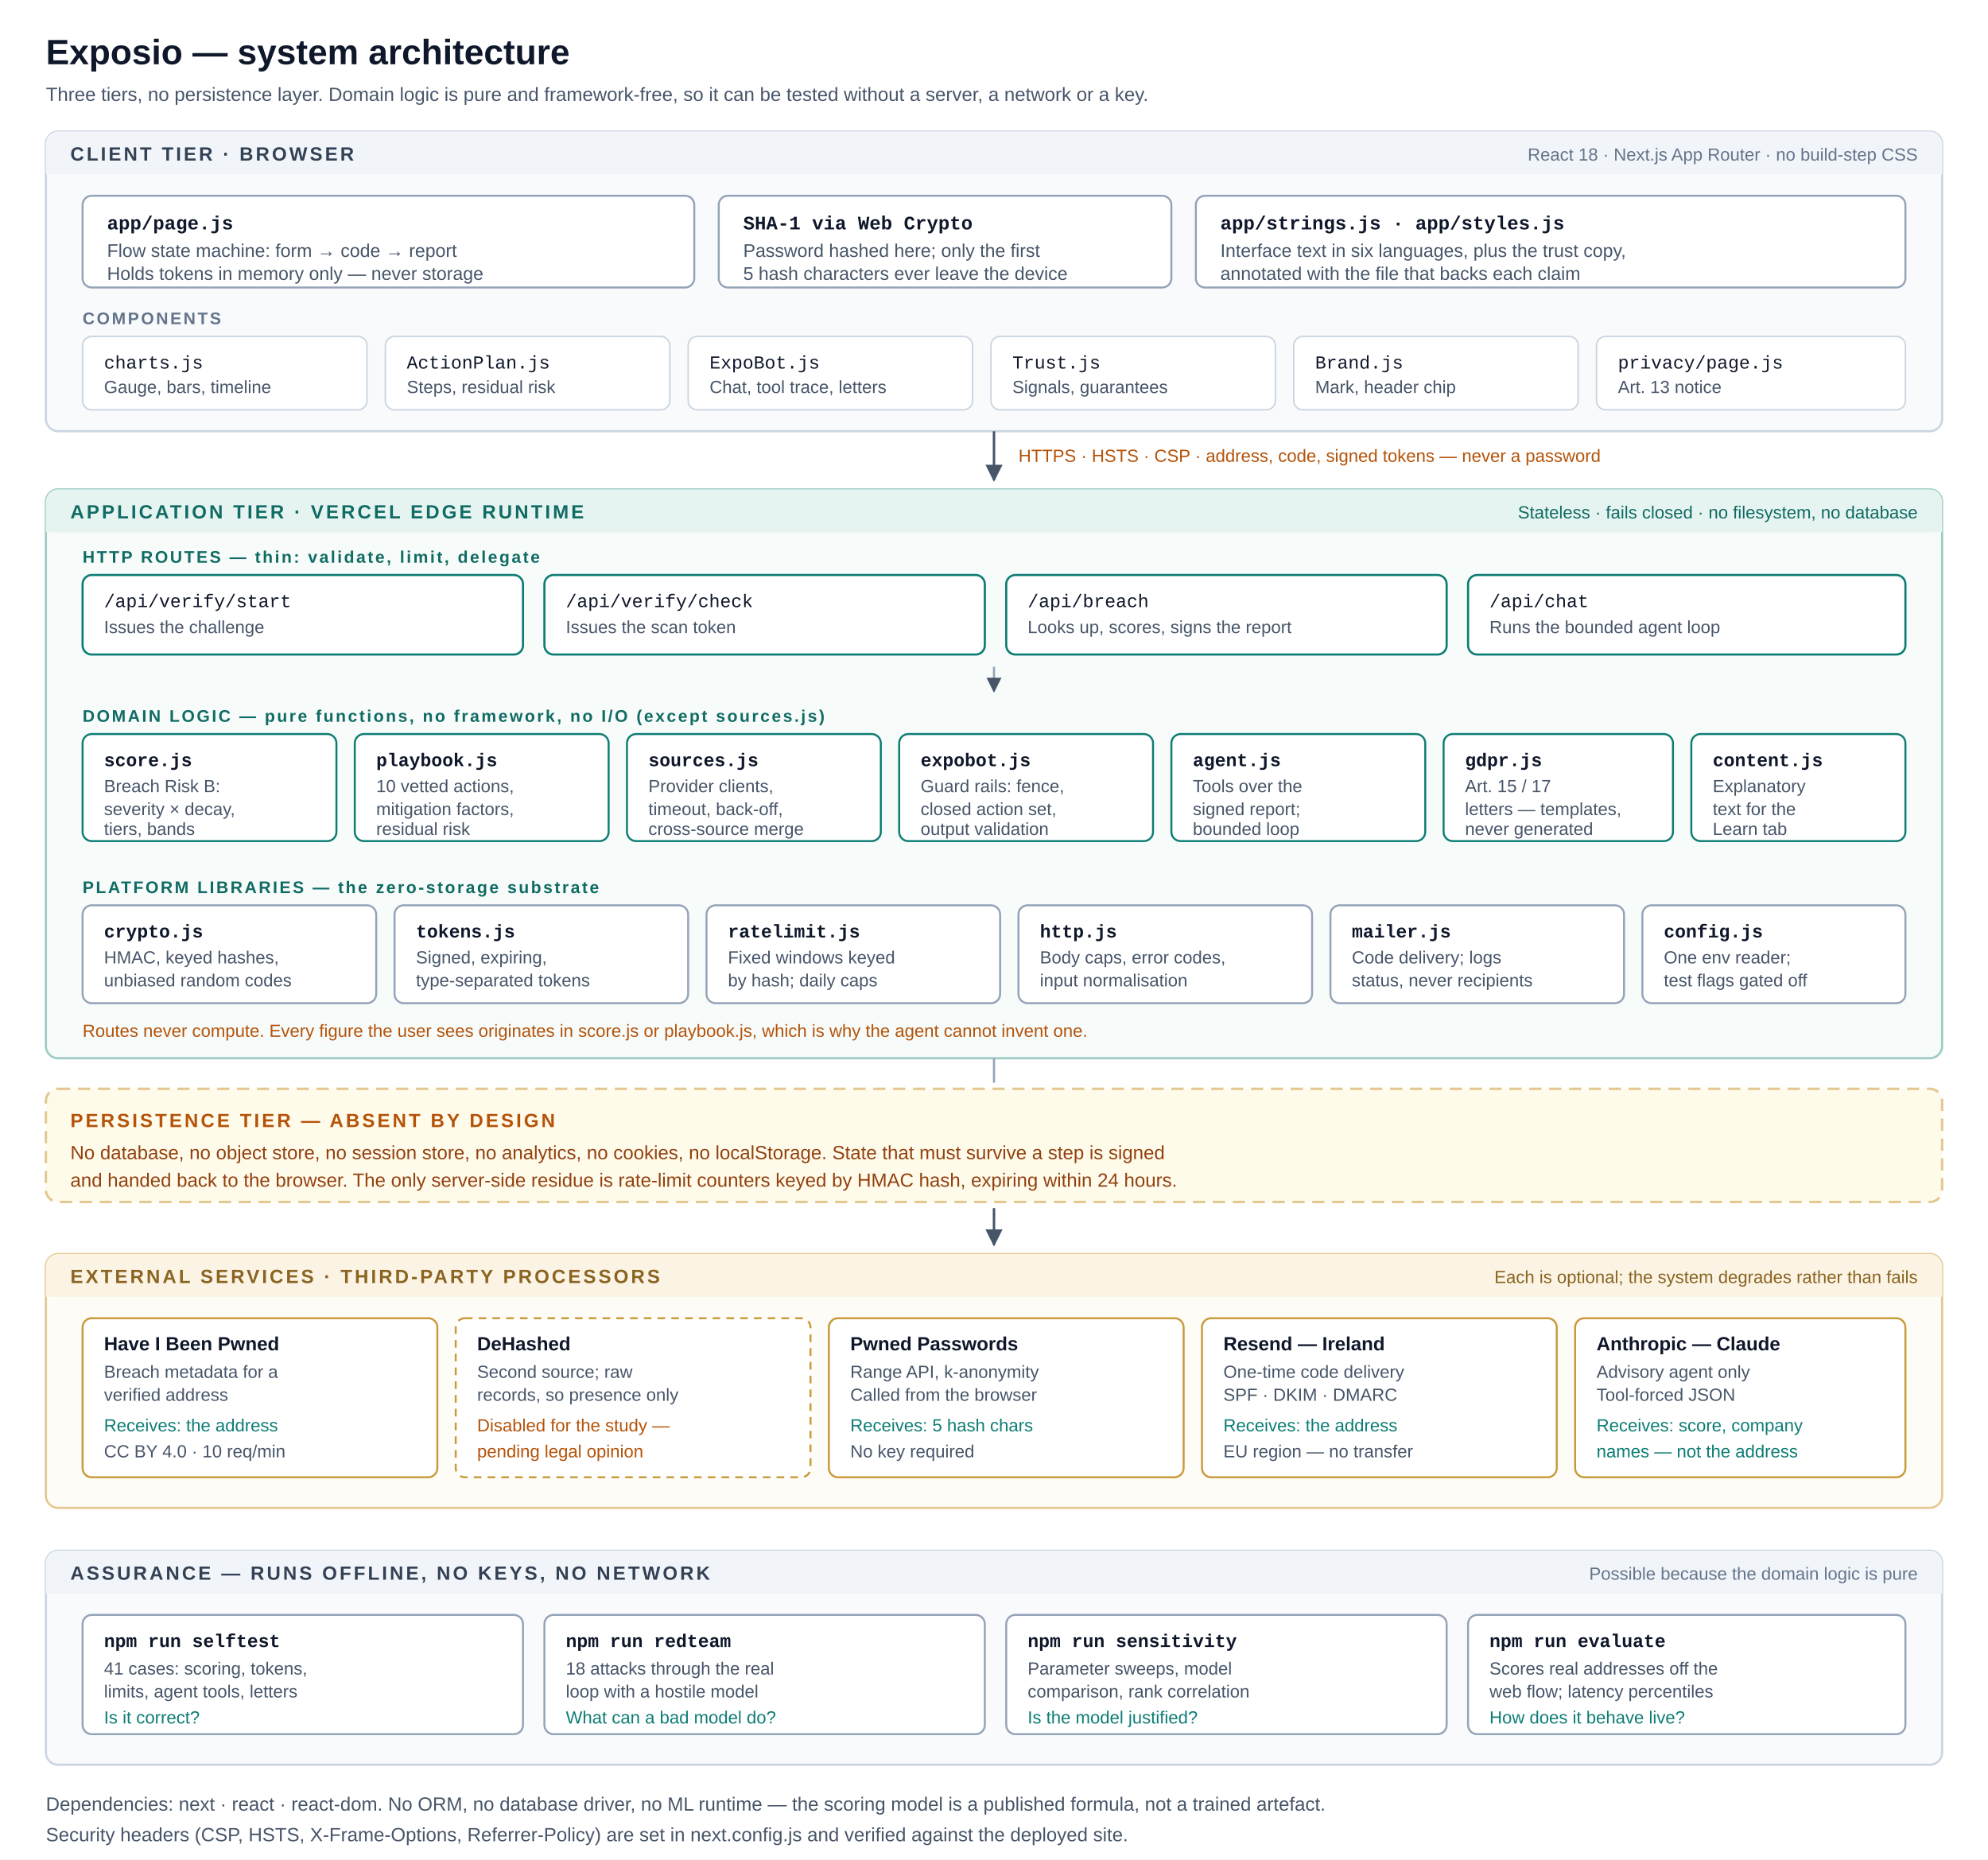
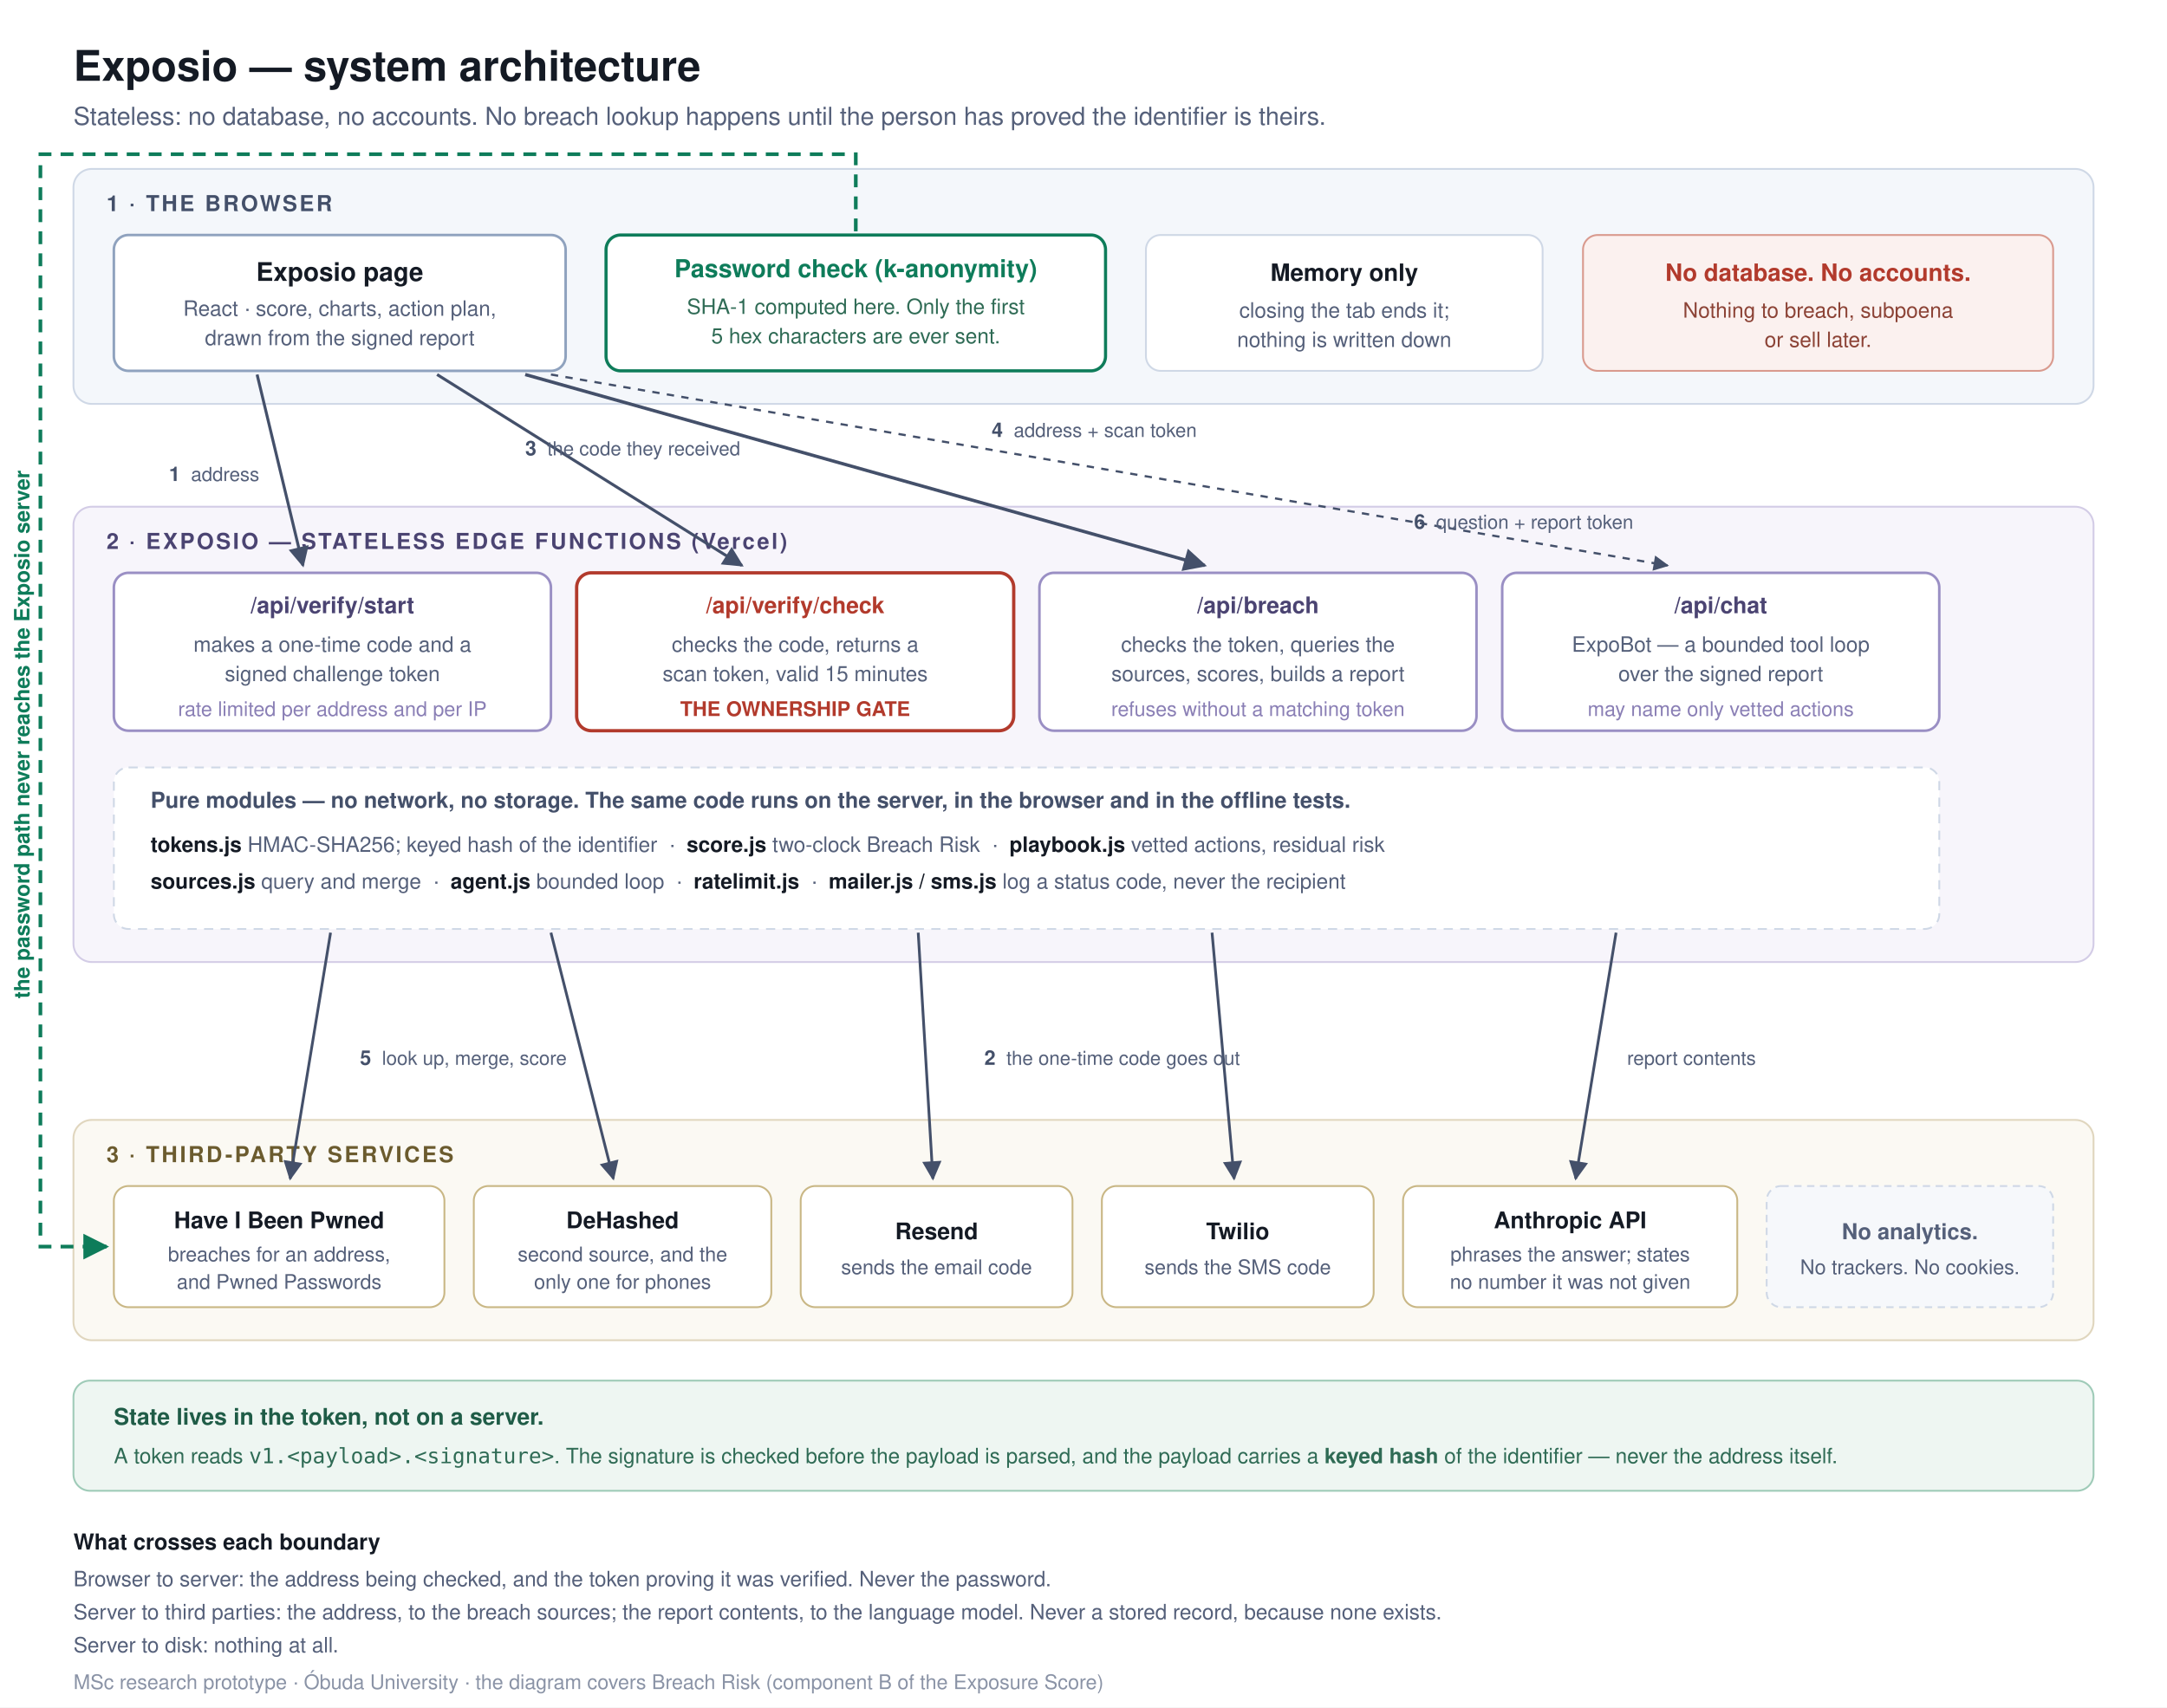
- <svg xmlns="http://www.w3.org/2000/svg" width="1300" height="1216" viewBox="0 0 1300 1216">
+ <svg xmlns="http://www.w3.org/2000/svg" width="1180" height="930" viewBox="0 0 1180 930" font-family="Segoe UI, Helvetica, Arial, sans-serif">
  <defs>
-     <marker id="a" viewBox="0 0 10 10" refX="9" refY="5" markerWidth="7" markerHeight="7" orient="auto-start-reverse">
-       <path d="M0,0 L10,5 L0,10 z" fill="#475569" />
+     <marker id="ar" viewBox="0 0 10 10" refX="9" refY="5" markerWidth="7" markerHeight="7" orient="auto-start-reverse">
+       <path d="M0 0 L10 5 L0 10 z" fill="#44506A" />
+     </marker>
+     <marker id="arG" viewBox="0 0 10 10" refX="9" refY="5" markerWidth="7" markerHeight="7" orient="auto-start-reverse">
+       <path d="M0 0 L10 5 L0 10 z" fill="#0E7C5A" />
    </marker>
  </defs>
-   <rect width="1300" height="1216" fill="#FFFFFF" />
-   <g font-family="Segoe UI, Calibri, Arial, sans-serif">
-     <text x="30" y="42" font-size="23" font-weight="700" fill="#0F172A">Exposio — system architecture</text>
-     <text x="30" y="66" font-size="12.5" fill="#475569">Three tiers, no persistence layer. Domain logic is pure and framework-free, so it can be tested without a server, a network or a key.</text>
-     <rect x="30" y="86" width="1240" height="196" rx="8" fill="#F8FAFC" stroke="#CBD5E1" stroke-width="1.4" />
-     <rect x="30" y="86" width="1240" height="28" rx="8" fill="#F1F5F9" />
-     <rect x="30" y="106" width="1240" height="8" fill="#F1F5F9" />
-     <text x="46" y="105" font-size="12.5" font-weight="700" fill="#334155" letter-spacing="1.6">CLIENT TIER · BROWSER</text>
-     <text x="1254" y="105" font-size="11.5" fill="#64748B" text-anchor="end">React 18 · Next.js App Router · no build-step CSS</text>
-     <rect x="54" y="128" width="400" height="60" rx="6" fill="#FFFFFF" stroke="#94A3B8" stroke-width="1.3" />
-     <text x="70" y="150" font-family="Consolas, Courier New, monospace" font-size="12.5" font-weight="700" fill="#0F172A">app/page.js</text>
-     <text x="70" y="168" font-size="12" fill="#475569">Flow state machine: form → code → report</text>
-     <text x="70" y="183" font-size="12" fill="#475569">Holds tokens in memory only — never storage</text>
-     <rect x="470" y="128" width="296" height="60" rx="6" fill="#FFFFFF" stroke="#94A3B8" stroke-width="1.3" />
-     <text x="486" y="150" font-family="Consolas, Courier New, monospace" font-size="12.5" font-weight="700" fill="#0F172A">SHA-1 via Web Crypto</text>
-     <text x="486" y="168" font-size="12" fill="#475569">Password hashed here; only the first</text>
-     <text x="486" y="183" font-size="12" fill="#475569">5 hash characters ever leave the device</text>
-     <rect x="782" y="128" width="464" height="60" rx="6" fill="#FFFFFF" stroke="#94A3B8" stroke-width="1.3" />
-     <text x="798" y="150" font-family="Consolas, Courier New, monospace" font-size="12.5" font-weight="700" fill="#0F172A">app/strings.js · app/styles.js</text>
-     <text x="798" y="168" font-size="12" fill="#475569">Interface text in six languages, plus the trust copy,</text>
-     <text x="798" y="183" font-size="12" fill="#475569">annotated with the file that backs each claim</text>
-     <text x="54" y="212" font-size="11" font-weight="700" fill="#64748B" letter-spacing="1.3">COMPONENTS</text>
-     <rect x="54" y="220" width="186" height="48" rx="6" fill="#FFFFFF" stroke="#CBD5E1" />
-     <text x="68" y="241" font-family="Consolas, Courier New, monospace" font-size="12" fill="#0F172A">charts.js</text>
-     <text x="68" y="257" font-size="11.5" fill="#475569">Gauge, bars, timeline</text>
-     <rect x="252" y="220" width="186" height="48" rx="6" fill="#FFFFFF" stroke="#CBD5E1" />
-     <text x="266" y="241" font-family="Consolas, Courier New, monospace" font-size="12" fill="#0F172A">ActionPlan.js</text>
-     <text x="266" y="257" font-size="11.5" fill="#475569">Steps, residual risk</text>
-     <rect x="450" y="220" width="186" height="48" rx="6" fill="#FFFFFF" stroke="#CBD5E1" />
-     <text x="464" y="241" font-family="Consolas, Courier New, monospace" font-size="12" fill="#0F172A">ExpoBot.js</text>
-     <text x="464" y="257" font-size="11.5" fill="#475569">Chat, tool trace, letters</text>
-     <rect x="648" y="220" width="186" height="48" rx="6" fill="#FFFFFF" stroke="#CBD5E1" />
-     <text x="662" y="241" font-family="Consolas, Courier New, monospace" font-size="12" fill="#0F172A">Trust.js</text>
-     <text x="662" y="257" font-size="11.5" fill="#475569">Signals, guarantees</text>
-     <rect x="846" y="220" width="186" height="48" rx="6" fill="#FFFFFF" stroke="#CBD5E1" />
-     <text x="860" y="241" font-family="Consolas, Courier New, monospace" font-size="12" fill="#0F172A">Brand.js</text>
-     <text x="860" y="257" font-size="11.5" fill="#475569">Mark, header chip</text>
-     <rect x="1044" y="220" width="202" height="48" rx="6" fill="#FFFFFF" stroke="#CBD5E1" />
-     <text x="1058" y="241" font-family="Consolas, Courier New, monospace" font-size="12" fill="#0F172A">privacy/page.js</text>
-     <text x="1058" y="257" font-size="11.5" fill="#475569">Art. 13 notice</text>
-     <line x1="650" y1="282" x2="650" y2="314" stroke="#475569" stroke-width="1.6" marker-end="url(#a)" />
-     <text x="666" y="302" font-size="11.5" fill="#B45309">HTTPS · HSTS · CSP · address, code, signed tokens — never a password</text>
-     <rect x="30" y="320" width="1240" height="372" rx="8" fill="#F7FBFA" stroke="#9CCCC5" stroke-width="1.4" />
-     <rect x="30" y="320" width="1240" height="28" rx="8" fill="#E6F4F1" />
-     <rect x="30" y="340" width="1240" height="8" fill="#E6F4F1" />
-     <text x="46" y="339" font-size="12.5" font-weight="700" fill="#0F6B63" letter-spacing="1.6">APPLICATION TIER · VERCEL EDGE RUNTIME</text>
-     <text x="1254" y="339" font-size="11.5" fill="#0F6B63" text-anchor="end">Stateless · fails closed · no filesystem, no database</text>
-     <text x="54" y="368" font-size="11" font-weight="700" fill="#0F6B63" letter-spacing="1.3">HTTP ROUTES — thin: validate, limit, delegate</text>
-     <rect x="54" y="376" width="288" height="52" rx="6" fill="#FFFFFF" stroke="#0D7D74" stroke-width="1.4" />
-     <text x="68" y="397" font-family="Consolas, Courier New, monospace" font-size="12" fill="#0F172A">/api/verify/start</text>
-     <text x="68" y="414" font-size="11.5" fill="#475569">Issues the challenge</text>
-     <rect x="356" y="376" width="288" height="52" rx="6" fill="#FFFFFF" stroke="#0D7D74" stroke-width="1.4" />
-     <text x="370" y="397" font-family="Consolas, Courier New, monospace" font-size="12" fill="#0F172A">/api/verify/check</text>
-     <text x="370" y="414" font-size="11.5" fill="#475569">Issues the scan token</text>
-     <rect x="658" y="376" width="288" height="52" rx="6" fill="#FFFFFF" stroke="#0D7D74" stroke-width="1.4" />
-     <text x="672" y="397" font-family="Consolas, Courier New, monospace" font-size="12" fill="#0F172A">/api/breach</text>
-     <text x="672" y="414" font-size="11.5" fill="#475569">Looks up, scores, signs the report</text>
-     <rect x="960" y="376" width="286" height="52" rx="6" fill="#FFFFFF" stroke="#0D7D74" stroke-width="1.4" />
-     <text x="974" y="397" font-family="Consolas, Courier New, monospace" font-size="12" fill="#0F172A">/api/chat</text>
-     <text x="974" y="414" font-size="11.5" fill="#475569">Runs the bounded agent loop</text>
-     <line x1="650" y1="436" x2="650" y2="452" stroke="#94A3B8" stroke-width="1.4" marker-end="url(#a)" />
-     <text x="54" y="472" font-size="11" font-weight="700" fill="#0F6B63" letter-spacing="1.3">DOMAIN LOGIC — pure functions, no framework, no I/O (except sources.js)</text>
-     <rect x="54" y="480" width="166" height="70" rx="6" fill="#FFFFFF" stroke="#0D7D74" stroke-width="1.3" />
-     <text x="68" y="501" font-family="Consolas, Courier New, monospace" font-size="12" font-weight="700" fill="#0F172A">score.js</text>
-     <text x="68" y="518" font-size="11.5" fill="#475569">Breach Risk B:</text>
-     <text x="68" y="533" font-size="11.5" fill="#475569">severity × decay,</text>
-     <text x="68" y="546" font-size="11.5" fill="#475569">tiers, bands</text>
-     <rect x="232" y="480" width="166" height="70" rx="6" fill="#FFFFFF" stroke="#0D7D74" stroke-width="1.3" />
-     <text x="246" y="501" font-family="Consolas, Courier New, monospace" font-size="12" font-weight="700" fill="#0F172A">playbook.js</text>
-     <text x="246" y="518" font-size="11.5" fill="#475569">10 vetted actions,</text>
-     <text x="246" y="533" font-size="11.5" fill="#475569">mitigation factors,</text>
-     <text x="246" y="546" font-size="11.5" fill="#475569">residual risk</text>
-     <rect x="410" y="480" width="166" height="70" rx="6" fill="#FFFFFF" stroke="#0D7D74" stroke-width="1.3" />
-     <text x="424" y="501" font-family="Consolas, Courier New, monospace" font-size="12" font-weight="700" fill="#0F172A">sources.js</text>
-     <text x="424" y="518" font-size="11.5" fill="#475569">Provider clients,</text>
-     <text x="424" y="533" font-size="11.5" fill="#475569">timeout, back-off,</text>
-     <text x="424" y="546" font-size="11.5" fill="#475569">cross-source merge</text>
-     <rect x="588" y="480" width="166" height="70" rx="6" fill="#FFFFFF" stroke="#0D7D74" stroke-width="1.3" />
-     <text x="602" y="501" font-family="Consolas, Courier New, monospace" font-size="12" font-weight="700" fill="#0F172A">expobot.js</text>
-     <text x="602" y="518" font-size="11.5" fill="#475569">Guard rails: fence,</text>
-     <text x="602" y="533" font-size="11.5" fill="#475569">closed action set,</text>
-     <text x="602" y="546" font-size="11.5" fill="#475569">output validation</text>
-     <rect x="766" y="480" width="166" height="70" rx="6" fill="#FFFFFF" stroke="#0D7D74" stroke-width="1.3" />
-     <text x="780" y="501" font-family="Consolas, Courier New, monospace" font-size="12" font-weight="700" fill="#0F172A">agent.js</text>
-     <text x="780" y="518" font-size="11.5" fill="#475569">Tools over the</text>
-     <text x="780" y="533" font-size="11.5" fill="#475569">signed report;</text>
-     <text x="780" y="546" font-size="11.5" fill="#475569">bounded loop</text>
-     <rect x="944" y="480" width="150" height="70" rx="6" fill="#FFFFFF" stroke="#0D7D74" stroke-width="1.3" />
-     <text x="958" y="501" font-family="Consolas, Courier New, monospace" font-size="12" font-weight="700" fill="#0F172A">gdpr.js</text>
-     <text x="958" y="518" font-size="11.5" fill="#475569">Art. 15 / 17</text>
-     <text x="958" y="533" font-size="11.5" fill="#475569">letters — templates,</text>
-     <text x="958" y="546" font-size="11.5" fill="#475569">never generated</text>
-     <rect x="1106" y="480" width="140" height="70" rx="6" fill="#FFFFFF" stroke="#0D7D74" stroke-width="1.3" />
-     <text x="1120" y="501" font-family="Consolas, Courier New, monospace" font-size="12" font-weight="700" fill="#0F172A">content.js</text>
-     <text x="1120" y="518" font-size="11.5" fill="#475569">Explanatory</text>
-     <text x="1120" y="533" font-size="11.5" fill="#475569">text for the</text>
-     <text x="1120" y="546" font-size="11.5" fill="#475569">Learn tab</text>
-     <text x="54" y="584" font-size="11" font-weight="700" fill="#0F6B63" letter-spacing="1.3">PLATFORM LIBRARIES — the zero-storage substrate</text>
-     <rect x="54" y="592" width="192" height="64" rx="6" fill="#FFFFFF" stroke="#94A3B8" stroke-width="1.3" />
-     <text x="68" y="613" font-family="Consolas, Courier New, monospace" font-size="12" font-weight="700" fill="#0F172A">crypto.js</text>
-     <text x="68" y="630" font-size="11.5" fill="#475569">HMAC, keyed hashes,</text>
-     <text x="68" y="645" font-size="11.5" fill="#475569">unbiased random codes</text>
-     <rect x="258" y="592" width="192" height="64" rx="6" fill="#FFFFFF" stroke="#94A3B8" stroke-width="1.3" />
-     <text x="272" y="613" font-family="Consolas, Courier New, monospace" font-size="12" font-weight="700" fill="#0F172A">tokens.js</text>
-     <text x="272" y="630" font-size="11.5" fill="#475569">Signed, expiring,</text>
-     <text x="272" y="645" font-size="11.5" fill="#475569">type-separated tokens</text>
-     <rect x="462" y="592" width="192" height="64" rx="6" fill="#FFFFFF" stroke="#94A3B8" stroke-width="1.3" />
-     <text x="476" y="613" font-family="Consolas, Courier New, monospace" font-size="12" font-weight="700" fill="#0F172A">ratelimit.js</text>
-     <text x="476" y="630" font-size="11.5" fill="#475569">Fixed windows keyed</text>
-     <text x="476" y="645" font-size="11.5" fill="#475569">by hash; daily caps</text>
-     <rect x="666" y="592" width="192" height="64" rx="6" fill="#FFFFFF" stroke="#94A3B8" stroke-width="1.3" />
-     <text x="680" y="613" font-family="Consolas, Courier New, monospace" font-size="12" font-weight="700" fill="#0F172A">http.js</text>
-     <text x="680" y="630" font-size="11.5" fill="#475569">Body caps, error codes,</text>
-     <text x="680" y="645" font-size="11.5" fill="#475569">input normalisation</text>
-     <rect x="870" y="592" width="192" height="64" rx="6" fill="#FFFFFF" stroke="#94A3B8" stroke-width="1.3" />
-     <text x="884" y="613" font-family="Consolas, Courier New, monospace" font-size="12" font-weight="700" fill="#0F172A">mailer.js</text>
-     <text x="884" y="630" font-size="11.5" fill="#475569">Code delivery; logs</text>
-     <text x="884" y="645" font-size="11.5" fill="#475569">status, never recipients</text>
-     <rect x="1074" y="592" width="172" height="64" rx="6" fill="#FFFFFF" stroke="#94A3B8" stroke-width="1.3" />
-     <text x="1088" y="613" font-family="Consolas, Courier New, monospace" font-size="12" font-weight="700" fill="#0F172A">config.js</text>
-     <text x="1088" y="630" font-size="11.5" fill="#475569">One env reader;</text>
-     <text x="1088" y="645" font-size="11.5" fill="#475569">test flags gated off</text>
-     <text x="54" y="678" font-size="11.5" fill="#B45309">Routes never compute. Every figure the user sees originates in score.js or playbook.js, which is why the agent cannot invent one.</text>
-     <rect x="30" y="712" width="1240" height="74" rx="8" fill="#FFFBEB" stroke="#E3C892" stroke-width="1.6" stroke-dasharray="8 5" />
-     <text x="46" y="737" font-size="12.5" font-weight="700" fill="#B45309" letter-spacing="1.6">PERSISTENCE TIER — ABSENT BY DESIGN</text>
-     <text x="46" y="758" font-size="12.5" fill="#92400E">No database, no object store, no session store, no analytics, no cookies, no localStorage. State that must survive a step is signed</text>
-     <text x="46" y="776" font-size="12.5" fill="#92400E">and handed back to the browser. The only server-side residue is rate-limit counters keyed by HMAC hash, expiring within 24 hours.</text>
-     <line x1="650" y1="692" x2="650" y2="708" stroke="#94A3B8" stroke-width="1.4" />
-     <line x1="650" y1="790" x2="650" y2="814" stroke="#475569" stroke-width="1.6" marker-end="url(#a)" />
-     <rect x="30" y="820" width="1240" height="166" rx="8" fill="#FEFCF7" stroke="#E3C892" stroke-width="1.4" />
-     <rect x="30" y="820" width="1240" height="28" rx="8" fill="#FBF3E4" />
-     <rect x="30" y="840" width="1240" height="8" fill="#FBF3E4" />
-     <text x="46" y="839" font-size="12.5" font-weight="700" fill="#8A6420" letter-spacing="1.6">EXTERNAL SERVICES · THIRD-PARTY PROCESSORS</text>
-     <text x="1254" y="839" font-size="11.5" fill="#8A6420" text-anchor="end">Each is optional; the system degrades rather than fails</text>
-     <rect x="54" y="862" width="232" height="104" rx="6" fill="#FFFFFF" stroke="#C99A3B" stroke-width="1.3" />
-     <text x="68" y="883" font-size="12.5" font-weight="700" fill="#0F172A">Have I Been Pwned</text>
-     <text x="68" y="901" font-size="11.5" fill="#475569">Breach metadata for a</text>
-     <text x="68" y="916" font-size="11.5" fill="#475569">verified address</text>
-     <text x="68" y="936" font-size="11.5" fill="#0D7D74">Receives: the address</text>
-     <text x="68" y="953" font-size="11.5" fill="#475569">CC BY 4.0 · 10 req/min</text>
-     <rect x="298" y="862" width="232" height="104" rx="6" fill="#FFFFFF" stroke="#C99A3B" stroke-width="1.3" stroke-dasharray="5 4" />
-     <text x="312" y="883" font-size="12.5" font-weight="700" fill="#0F172A">DeHashed</text>
-     <text x="312" y="901" font-size="11.5" fill="#475569">Second source; raw</text>
-     <text x="312" y="916" font-size="11.5" fill="#475569">records, so presence only</text>
-     <text x="312" y="936" font-size="11.5" fill="#B45309">Disabled for the study —</text>
-     <text x="312" y="953" font-size="11.5" fill="#B45309">pending legal opinion</text>
-     <rect x="542" y="862" width="232" height="104" rx="6" fill="#FFFFFF" stroke="#C99A3B" stroke-width="1.3" />
-     <text x="556" y="883" font-size="12.5" font-weight="700" fill="#0F172A">Pwned Passwords</text>
-     <text x="556" y="901" font-size="11.5" fill="#475569">Range API, k-anonymity</text>
-     <text x="556" y="916" font-size="11.5" fill="#475569">Called from the browser</text>
-     <text x="556" y="936" font-size="11.5" fill="#0D7D74">Receives: 5 hash chars</text>
-     <text x="556" y="953" font-size="11.5" fill="#475569">No key required</text>
-     <rect x="786" y="862" width="232" height="104" rx="6" fill="#FFFFFF" stroke="#C99A3B" stroke-width="1.3" />
-     <text x="800" y="883" font-size="12.5" font-weight="700" fill="#0F172A">Resend — Ireland</text>
-     <text x="800" y="901" font-size="11.5" fill="#475569">One-time code delivery</text>
-     <text x="800" y="916" font-size="11.5" fill="#475569">SPF · DKIM · DMARC</text>
-     <text x="800" y="936" font-size="11.5" fill="#0D7D74">Receives: the address</text>
-     <text x="800" y="953" font-size="11.5" fill="#475569">EU region — no transfer</text>
-     <rect x="1030" y="862" width="216" height="104" rx="6" fill="#FFFFFF" stroke="#C99A3B" stroke-width="1.3" />
-     <text x="1044" y="883" font-size="12.5" font-weight="700" fill="#0F172A">Anthropic — Claude</text>
-     <text x="1044" y="901" font-size="11.5" fill="#475569">Advisory agent only</text>
-     <text x="1044" y="916" font-size="11.5" fill="#475569">Tool-forced JSON</text>
-     <text x="1044" y="936" font-size="11.5" fill="#0D7D74">Receives: score, company</text>
-     <text x="1044" y="953" font-size="11.5" fill="#0D7D74">names — not the address</text>
-     <rect x="30" y="1014" width="1240" height="140" rx="8" fill="#F8FAFC" stroke="#CBD5E1" stroke-width="1.4" />
-     <rect x="30" y="1014" width="1240" height="28" rx="8" fill="#F1F5F9" />
-     <rect x="30" y="1034" width="1240" height="8" fill="#F1F5F9" />
-     <text x="46" y="1033" font-size="12.5" font-weight="700" fill="#334155" letter-spacing="1.6">ASSURANCE — RUNS OFFLINE, NO KEYS, NO NETWORK</text>
-     <text x="1254" y="1033" font-size="11.5" fill="#64748B" text-anchor="end">Possible because the domain logic is pure</text>
-     <rect x="54" y="1056" width="288" height="78" rx="6" fill="#FFFFFF" stroke="#94A3B8" stroke-width="1.3" />
-     <text x="68" y="1077" font-family="Consolas, Courier New, monospace" font-size="12" font-weight="700" fill="#0F172A">npm run selftest</text>
-     <text x="68" y="1095" font-size="11.5" fill="#475569">41 cases: scoring, tokens,</text>
-     <text x="68" y="1110" font-size="11.5" fill="#475569">limits, agent tools, letters</text>
-     <text x="68" y="1127" font-size="11.5" fill="#0D7D74">Is it correct?</text>
-     <rect x="356" y="1056" width="288" height="78" rx="6" fill="#FFFFFF" stroke="#94A3B8" stroke-width="1.3" />
-     <text x="370" y="1077" font-family="Consolas, Courier New, monospace" font-size="12" font-weight="700" fill="#0F172A">npm run redteam</text>
-     <text x="370" y="1095" font-size="11.5" fill="#475569">18 attacks through the real</text>
-     <text x="370" y="1110" font-size="11.5" fill="#475569">loop with a hostile model</text>
-     <text x="370" y="1127" font-size="11.5" fill="#0D7D74">What can a bad model do?</text>
-     <rect x="658" y="1056" width="288" height="78" rx="6" fill="#FFFFFF" stroke="#94A3B8" stroke-width="1.3" />
-     <text x="672" y="1077" font-family="Consolas, Courier New, monospace" font-size="12" font-weight="700" fill="#0F172A">npm run sensitivity</text>
-     <text x="672" y="1095" font-size="11.5" fill="#475569">Parameter sweeps, model</text>
-     <text x="672" y="1110" font-size="11.5" fill="#475569">comparison, rank correlation</text>
-     <text x="672" y="1127" font-size="11.5" fill="#0D7D74">Is the model justified?</text>
-     <rect x="960" y="1056" width="286" height="78" rx="6" fill="#FFFFFF" stroke="#94A3B8" stroke-width="1.3" />
-     <text x="974" y="1077" font-family="Consolas, Courier New, monospace" font-size="12" font-weight="700" fill="#0F172A">npm run evaluate</text>
-     <text x="974" y="1095" font-size="11.5" fill="#475569">Scores real addresses off the</text>
-     <text x="974" y="1110" font-size="11.5" fill="#475569">web flow; latency percentiles</text>
-     <text x="974" y="1127" font-size="11.5" fill="#0D7D74">How does it behave live?</text>
-     <text x="30" y="1184" font-size="12.5" fill="#475569">Dependencies: next · react · react-dom. No ORM, no database driver, no ML runtime — the scoring model is a published formula, not a trained artefact.</text>
-     <text x="30" y="1204" font-size="12.5" fill="#475569">Security headers (CSP, HSTS, X-Frame-Options, Referrer-Policy) are set in next.config.js and verified against the deployed site.</text>
-   </g>
+   <rect width="1180" height="930" fill="#FFFFFF" />
+   <text x="40" y="44" font-size="23" font-weight="700" fill="#141A24">Exposio — system architecture</text>
+   <text x="40" y="68" font-size="13.5" fill="#55607A">Stateless: no database, no accounts. No breach lookup happens until the person has proved the identifier is theirs.</text>
+   <rect x="40" y="92" width="1100" height="128" rx="10" fill="#F4F7FB" stroke="#CFD8E6" />
+   <text x="58" y="115" font-size="12" font-weight="700" fill="#44506A" letter-spacing="1.2">1 · THE BROWSER</text>
+   <rect x="62" y="128" width="246" height="74" rx="8" fill="#FFFFFF" stroke="#8FA2BE" stroke-width="1.4" />
+   <text x="185" y="153" font-size="14" font-weight="650" fill="#141A24" text-anchor="middle">Exposio page</text>
+   <text x="185" y="172" font-size="11.5" fill="#55607A" text-anchor="middle">React · score, charts, action plan,</text>
+   <text x="185" y="188" font-size="11.5" fill="#55607A" text-anchor="middle">drawn from the signed report</text>
+   <rect x="330" y="128" width="272" height="74" rx="8" fill="#FFFFFF" stroke="#0E7C5A" stroke-width="1.7" />
+   <text x="466" y="151" font-size="13.5" font-weight="650" fill="#0E7C5A" text-anchor="middle">Password check (k-anonymity)</text>
+   <text x="466" y="171" font-size="11.5" fill="#2F6B55" text-anchor="middle">SHA-1 computed here. Only the first</text>
+   <text x="466" y="187" font-size="11.5" fill="#2F6B55" text-anchor="middle">5 hex characters are ever sent.</text>
+   <rect x="624" y="128" width="216" height="74" rx="8" fill="#FFFFFF" stroke="#CFD8E6" />
+   <text x="732" y="153" font-size="13" font-weight="650" fill="#141A24" text-anchor="middle">Memory only</text>
+   <text x="732" y="173" font-size="11.5" fill="#55607A" text-anchor="middle">closing the tab ends it;</text>
+   <text x="732" y="189" font-size="11.5" fill="#55607A" text-anchor="middle">nothing is written down</text>
+   <rect x="862" y="128" width="256" height="74" rx="8" fill="#FBF1EF" stroke="#D99A8E" />
+   <text x="990" y="153" font-size="13" font-weight="650" fill="#B23A2C" text-anchor="middle">No database. No accounts.</text>
+   <text x="990" y="173" font-size="11.5" fill="#8C4336" text-anchor="middle">Nothing to breach, subpoena</text>
+   <text x="990" y="189" font-size="11.5" fill="#8C4336" text-anchor="middle">or sell later.</text>
+   <rect x="40" y="276" width="1100" height="248" rx="10" fill="#F7F5FB" stroke="#D3CCE6" />
+   <text x="58" y="299" font-size="12" font-weight="700" fill="#4B4472" letter-spacing="1.2">2 · EXPOSIO — STATELESS EDGE FUNCTIONS (Vercel)</text>
+   <rect x="62" y="312" width="238" height="86" rx="8" fill="#FFFFFF" stroke="#9A8FC4" stroke-width="1.4" />
+   <text x="181" y="334" font-size="12.5" font-weight="700" fill="#4B4472" text-anchor="middle">/api/verify/start</text>
+   <text x="181" y="355" font-size="11.5" fill="#55607A" text-anchor="middle">makes a one-time code and a</text>
+   <text x="181" y="371" font-size="11.5" fill="#55607A" text-anchor="middle">signed challenge token</text>
+   <text x="181" y="390" font-size="11" fill="#8A7FB5" text-anchor="middle">rate limited per address and per IP</text>
+   <rect x="314" y="312" width="238" height="86" rx="8" fill="#FFFFFF" stroke="#B23A2C" stroke-width="1.8" />
+   <text x="433" y="334" font-size="12.5" font-weight="700" fill="#B23A2C" text-anchor="middle">/api/verify/check</text>
+   <text x="433" y="355" font-size="11.5" fill="#55607A" text-anchor="middle">checks the code, returns a</text>
+   <text x="433" y="371" font-size="11.5" fill="#55607A" text-anchor="middle">scan token, valid 15 minutes</text>
+   <text x="433" y="390" font-size="11" font-weight="700" fill="#B23A2C" text-anchor="middle">THE OWNERSHIP GATE</text>
+   <rect x="566" y="312" width="238" height="86" rx="8" fill="#FFFFFF" stroke="#9A8FC4" stroke-width="1.4" />
+   <text x="685" y="334" font-size="12.5" font-weight="700" fill="#4B4472" text-anchor="middle">/api/breach</text>
+   <text x="685" y="355" font-size="11.5" fill="#55607A" text-anchor="middle">checks the token, queries the</text>
+   <text x="685" y="371" font-size="11.5" fill="#55607A" text-anchor="middle">sources, scores, builds a report</text>
+   <text x="685" y="390" font-size="11" fill="#8A7FB5" text-anchor="middle">refuses without a matching token</text>
+   <rect x="818" y="312" width="238" height="86" rx="8" fill="#FFFFFF" stroke="#9A8FC4" stroke-width="1.4" />
+   <text x="937" y="334" font-size="12.5" font-weight="700" fill="#4B4472" text-anchor="middle">/api/chat</text>
+   <text x="937" y="355" font-size="11.5" fill="#55607A" text-anchor="middle">ExpoBot — a bounded tool loop</text>
+   <text x="937" y="371" font-size="11.5" fill="#55607A" text-anchor="middle">over the signed report</text>
+   <text x="937" y="390" font-size="11" fill="#8A7FB5" text-anchor="middle">may name only vetted actions</text>
+   <rect x="62" y="418" width="994" height="88" rx="8" fill="#FFFFFF" stroke="#CFD8E6" stroke-dasharray="5 4" />
+   <text x="82" y="440" font-size="12" font-weight="700" fill="#44506A">Pure modules — no network, no storage. The same code runs on the server, in the browser and in the offline tests.</text>
+   <text x="82" y="464" font-size="11.5" fill="#55607A">
+     <tspan font-weight="650" fill="#141A24">tokens.js</tspan> HMAC-SHA256; keyed hash of the identifier  ·  <tspan font-weight="650" fill="#141A24">score.js</tspan> two-clock Breach Risk  ·  <tspan font-weight="650" fill="#141A24">playbook.js</tspan> vetted actions, residual risk</text>
+   <text x="82" y="484" font-size="11.5" fill="#55607A">
+     <tspan font-weight="650" fill="#141A24">sources.js</tspan> query and merge  ·  <tspan font-weight="650" fill="#141A24">agent.js</tspan> bounded loop  ·  <tspan font-weight="650" fill="#141A24">ratelimit.js</tspan>  ·  <tspan font-weight="650" fill="#141A24">mailer.js / sms.js</tspan> log a status code, never the recipient</text>
+   <rect x="40" y="610" width="1100" height="120" rx="10" fill="#FBF9F3" stroke="#E0D6BE" />
+   <text x="58" y="633" font-size="12" font-weight="700" fill="#6B5B2E" letter-spacing="1.2">3 · THIRD-PARTY SERVICES</text>
+   <rect x="62" y="646" width="180" height="66" rx="8" fill="#FFFFFF" stroke="#C9B785" />
+   <text x="152" y="669" font-size="12.5" font-weight="650" fill="#141A24" text-anchor="middle">Have I Been Pwned</text>
+   <text x="152" y="687" font-size="11" fill="#55607A" text-anchor="middle">breaches for an address,</text>
+   <text x="152" y="702" font-size="11" fill="#55607A" text-anchor="middle">and Pwned Passwords</text>
+   <rect x="258" y="646" width="162" height="66" rx="8" fill="#FFFFFF" stroke="#C9B785" />
+   <text x="339" y="669" font-size="12.5" font-weight="650" fill="#141A24" text-anchor="middle">DeHashed</text>
+   <text x="339" y="687" font-size="11" fill="#55607A" text-anchor="middle">second source, and the</text>
+   <text x="339" y="702" font-size="11" fill="#55607A" text-anchor="middle">only one for phones</text>
+   <rect x="436" y="646" width="148" height="66" rx="8" fill="#FFFFFF" stroke="#C9B785" />
+   <text x="510" y="675" font-size="12.5" font-weight="650" fill="#141A24" text-anchor="middle">Resend</text>
+   <text x="510" y="694" font-size="11" fill="#55607A" text-anchor="middle">sends the email code</text>
+   <rect x="600" y="646" width="148" height="66" rx="8" fill="#FFFFFF" stroke="#C9B785" />
+   <text x="674" y="675" font-size="12.5" font-weight="650" fill="#141A24" text-anchor="middle">Twilio</text>
+   <text x="674" y="694" font-size="11" fill="#55607A" text-anchor="middle">sends the SMS code</text>
+   <rect x="764" y="646" width="182" height="66" rx="8" fill="#FFFFFF" stroke="#C9B785" />
+   <text x="855" y="669" font-size="12.5" font-weight="650" fill="#141A24" text-anchor="middle">Anthropic API</text>
+   <text x="855" y="687" font-size="11" fill="#55607A" text-anchor="middle">phrases the answer; states</text>
+   <text x="855" y="702" font-size="11" fill="#55607A" text-anchor="middle">no number it was not given</text>
+   <rect x="962" y="646" width="156" height="66" rx="8" fill="#F6F8FB" stroke="#CFD8E6" stroke-dasharray="4 3" />
+   <text x="1040" y="675" font-size="12" font-weight="650" fill="#55607A" text-anchor="middle">No analytics.</text>
+   <text x="1040" y="694" font-size="11" fill="#55607A" text-anchor="middle">No trackers. No cookies.</text>
+   <path d="M140 204 L165 308" stroke="#44506A" stroke-width="1.6" fill="none" marker-end="url(#ar)" />
+   <text x="92" y="262" font-size="11" font-weight="700" fill="#44506A">1</text>
+   <text x="104" y="262" font-size="10.5" fill="#55607A">address</text>
+   <path d="M238 204 L404 308" stroke="#44506A" stroke-width="1.6" fill="none" marker-end="url(#ar)" />
+   <text x="286" y="248" font-size="11" font-weight="700" fill="#44506A">3</text>
+   <text x="298" y="248" font-size="10.5" fill="#55607A">the code they received</text>
+   <path d="M286 204 L656 308" stroke="#44506A" stroke-width="1.8" fill="none" marker-end="url(#ar)" />
+   <text x="540" y="238" font-size="11" font-weight="700" fill="#44506A">4</text>
+   <text x="552" y="238" font-size="10.5" fill="#55607A">address + scan token</text>
+   <path d="M300 204 L908 308" stroke="#44506A" stroke-width="1.2" fill="none" marker-end="url(#ar)" stroke-dasharray="4 4" />
+   <text x="770" y="288" font-size="11" font-weight="700" fill="#44506A">6</text>
+   <text x="782" y="288" font-size="10.5" fill="#55607A">question + report token</text>
+   <path d="M180 508 L158 642" stroke="#44506A" stroke-width="1.5" fill="none" marker-end="url(#ar)" />
+   <path d="M300 508 L334 642" stroke="#44506A" stroke-width="1.5" fill="none" marker-end="url(#ar)" />
+   <text x="196" y="580" font-size="11" font-weight="700" fill="#44506A">5</text>
+   <text x="208" y="580" font-size="10.5" fill="#55607A">look up, merge, score</text>
+   <path d="M500 508 L508 642" stroke="#44506A" stroke-width="1.5" fill="none" marker-end="url(#ar)" />
+   <path d="M660 508 L672 642" stroke="#44506A" stroke-width="1.5" fill="none" marker-end="url(#ar)" />
+   <text x="536" y="580" font-size="11" font-weight="700" fill="#44506A">2</text>
+   <text x="548" y="580" font-size="10.5" fill="#55607A">the one-time code goes out</text>
+   <path d="M880 508 L858 642" stroke="#44506A" stroke-width="1.5" fill="none" marker-end="url(#ar)" />
+   <text x="886" y="580" font-size="10.5" fill="#55607A">report contents</text>
+   <path d="M466 126 L466 84 L22 84 L22 679 L58 679" stroke="#0E7C5A" stroke-width="2" fill="none" stroke-dasharray="7 5" marker-end="url(#arG)" />
+   <text x="16" y="400" font-size="11.5" font-weight="700" fill="#0E7C5A" transform="rotate(-90 16 400)" text-anchor="middle">the password path never reaches the Exposio server</text>
+   <rect x="40" y="752" width="1100" height="60" rx="9" fill="#EEF6F2" stroke="#9FCBB8" />
+   <text x="62" y="776" font-size="12.5" font-weight="700" fill="#1F5C47">State lives in the token, not on a server.</text>
+   <text x="62" y="797" font-size="11.5" fill="#2F6B55">A token reads <tspan font-family="Consolas, monospace">v1.&lt;payload&gt;.&lt;signature&gt;</tspan>. The signature is checked before the payload is parsed, and the payload carries a <tspan font-weight="650">keyed hash</tspan> of the identifier — never the address itself.</text>
+   <text x="40" y="844" font-size="12" font-weight="700" fill="#141A24">What crosses each boundary</text>
+   <text x="40" y="864" font-size="11.5" fill="#55607A">Browser to server: the address being checked, and the token proving it was verified. Never the password.</text>
+   <text x="40" y="882" font-size="11.5" fill="#55607A">Server to third parties: the address, to the breach sources; the report contents, to the language model. Never a stored record, because none exists.</text>
+   <text x="40" y="900" font-size="11.5" fill="#55607A">Server to disk: nothing at all.</text>
+   <text x="40" y="920" font-size="11" fill="#8A93A6">MSc research prototype · Óbuda University · the diagram covers Breach Risk (component B of the Exposure Score)</text>
</svg>
